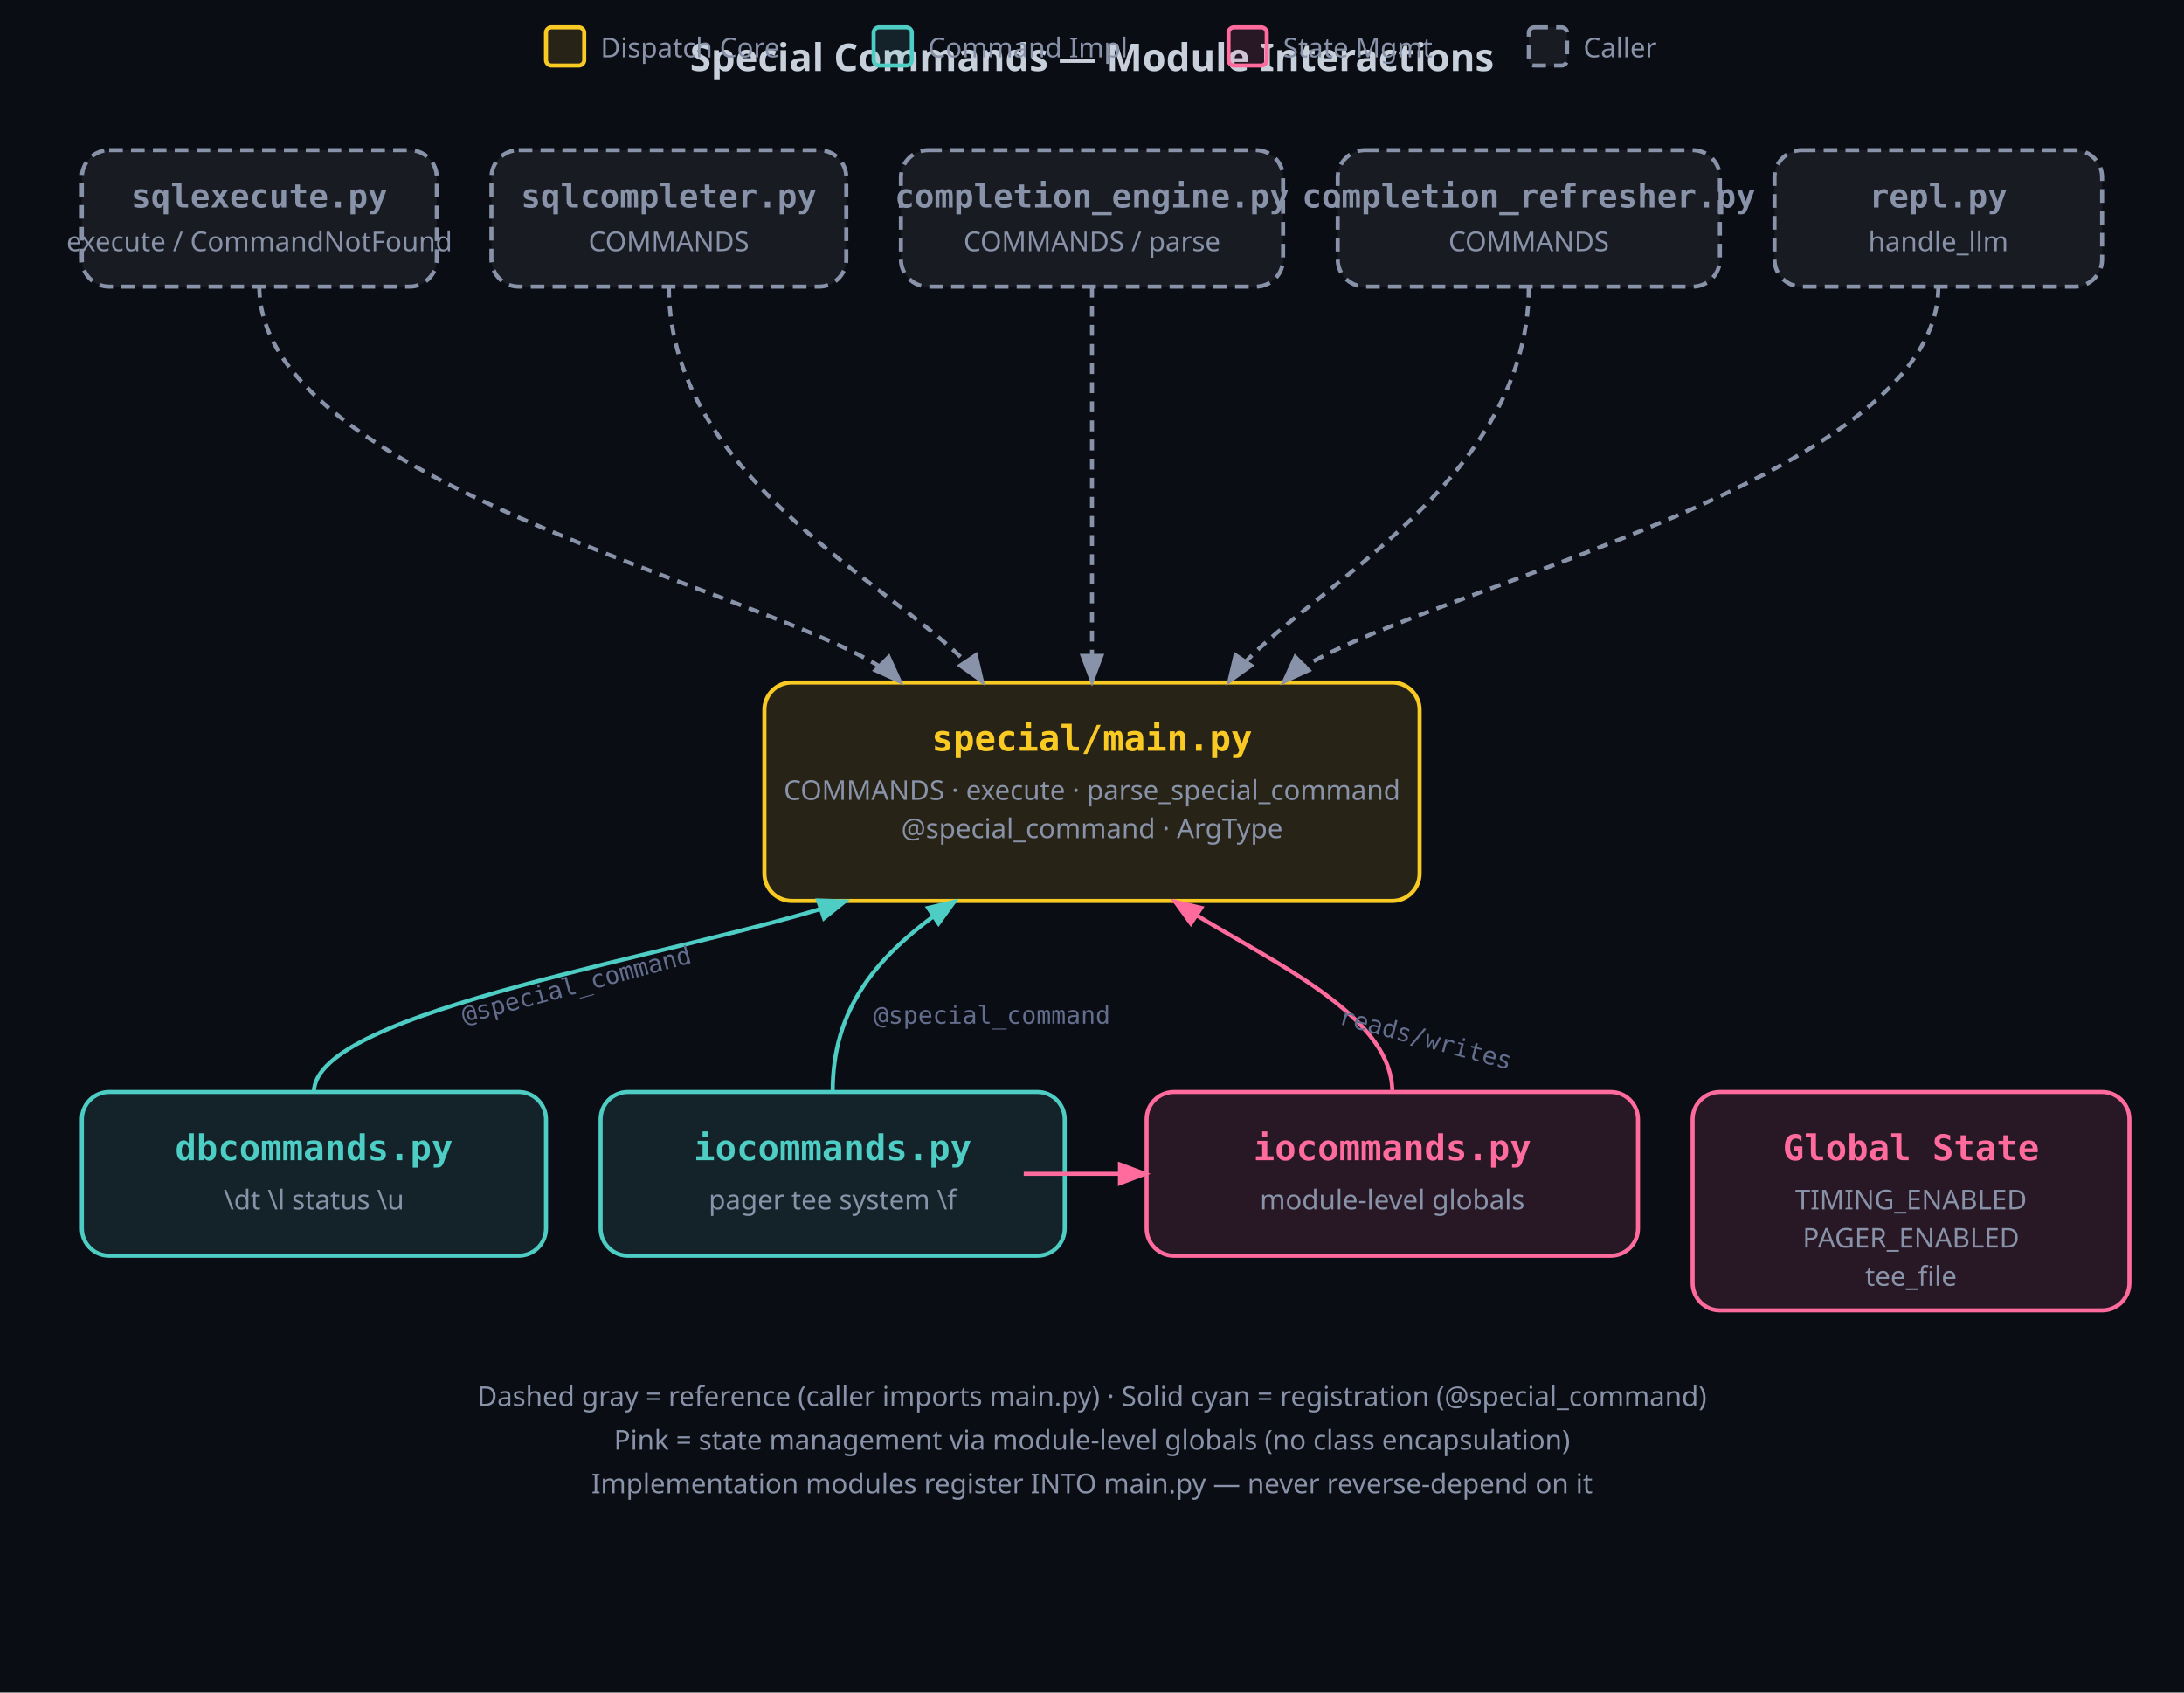
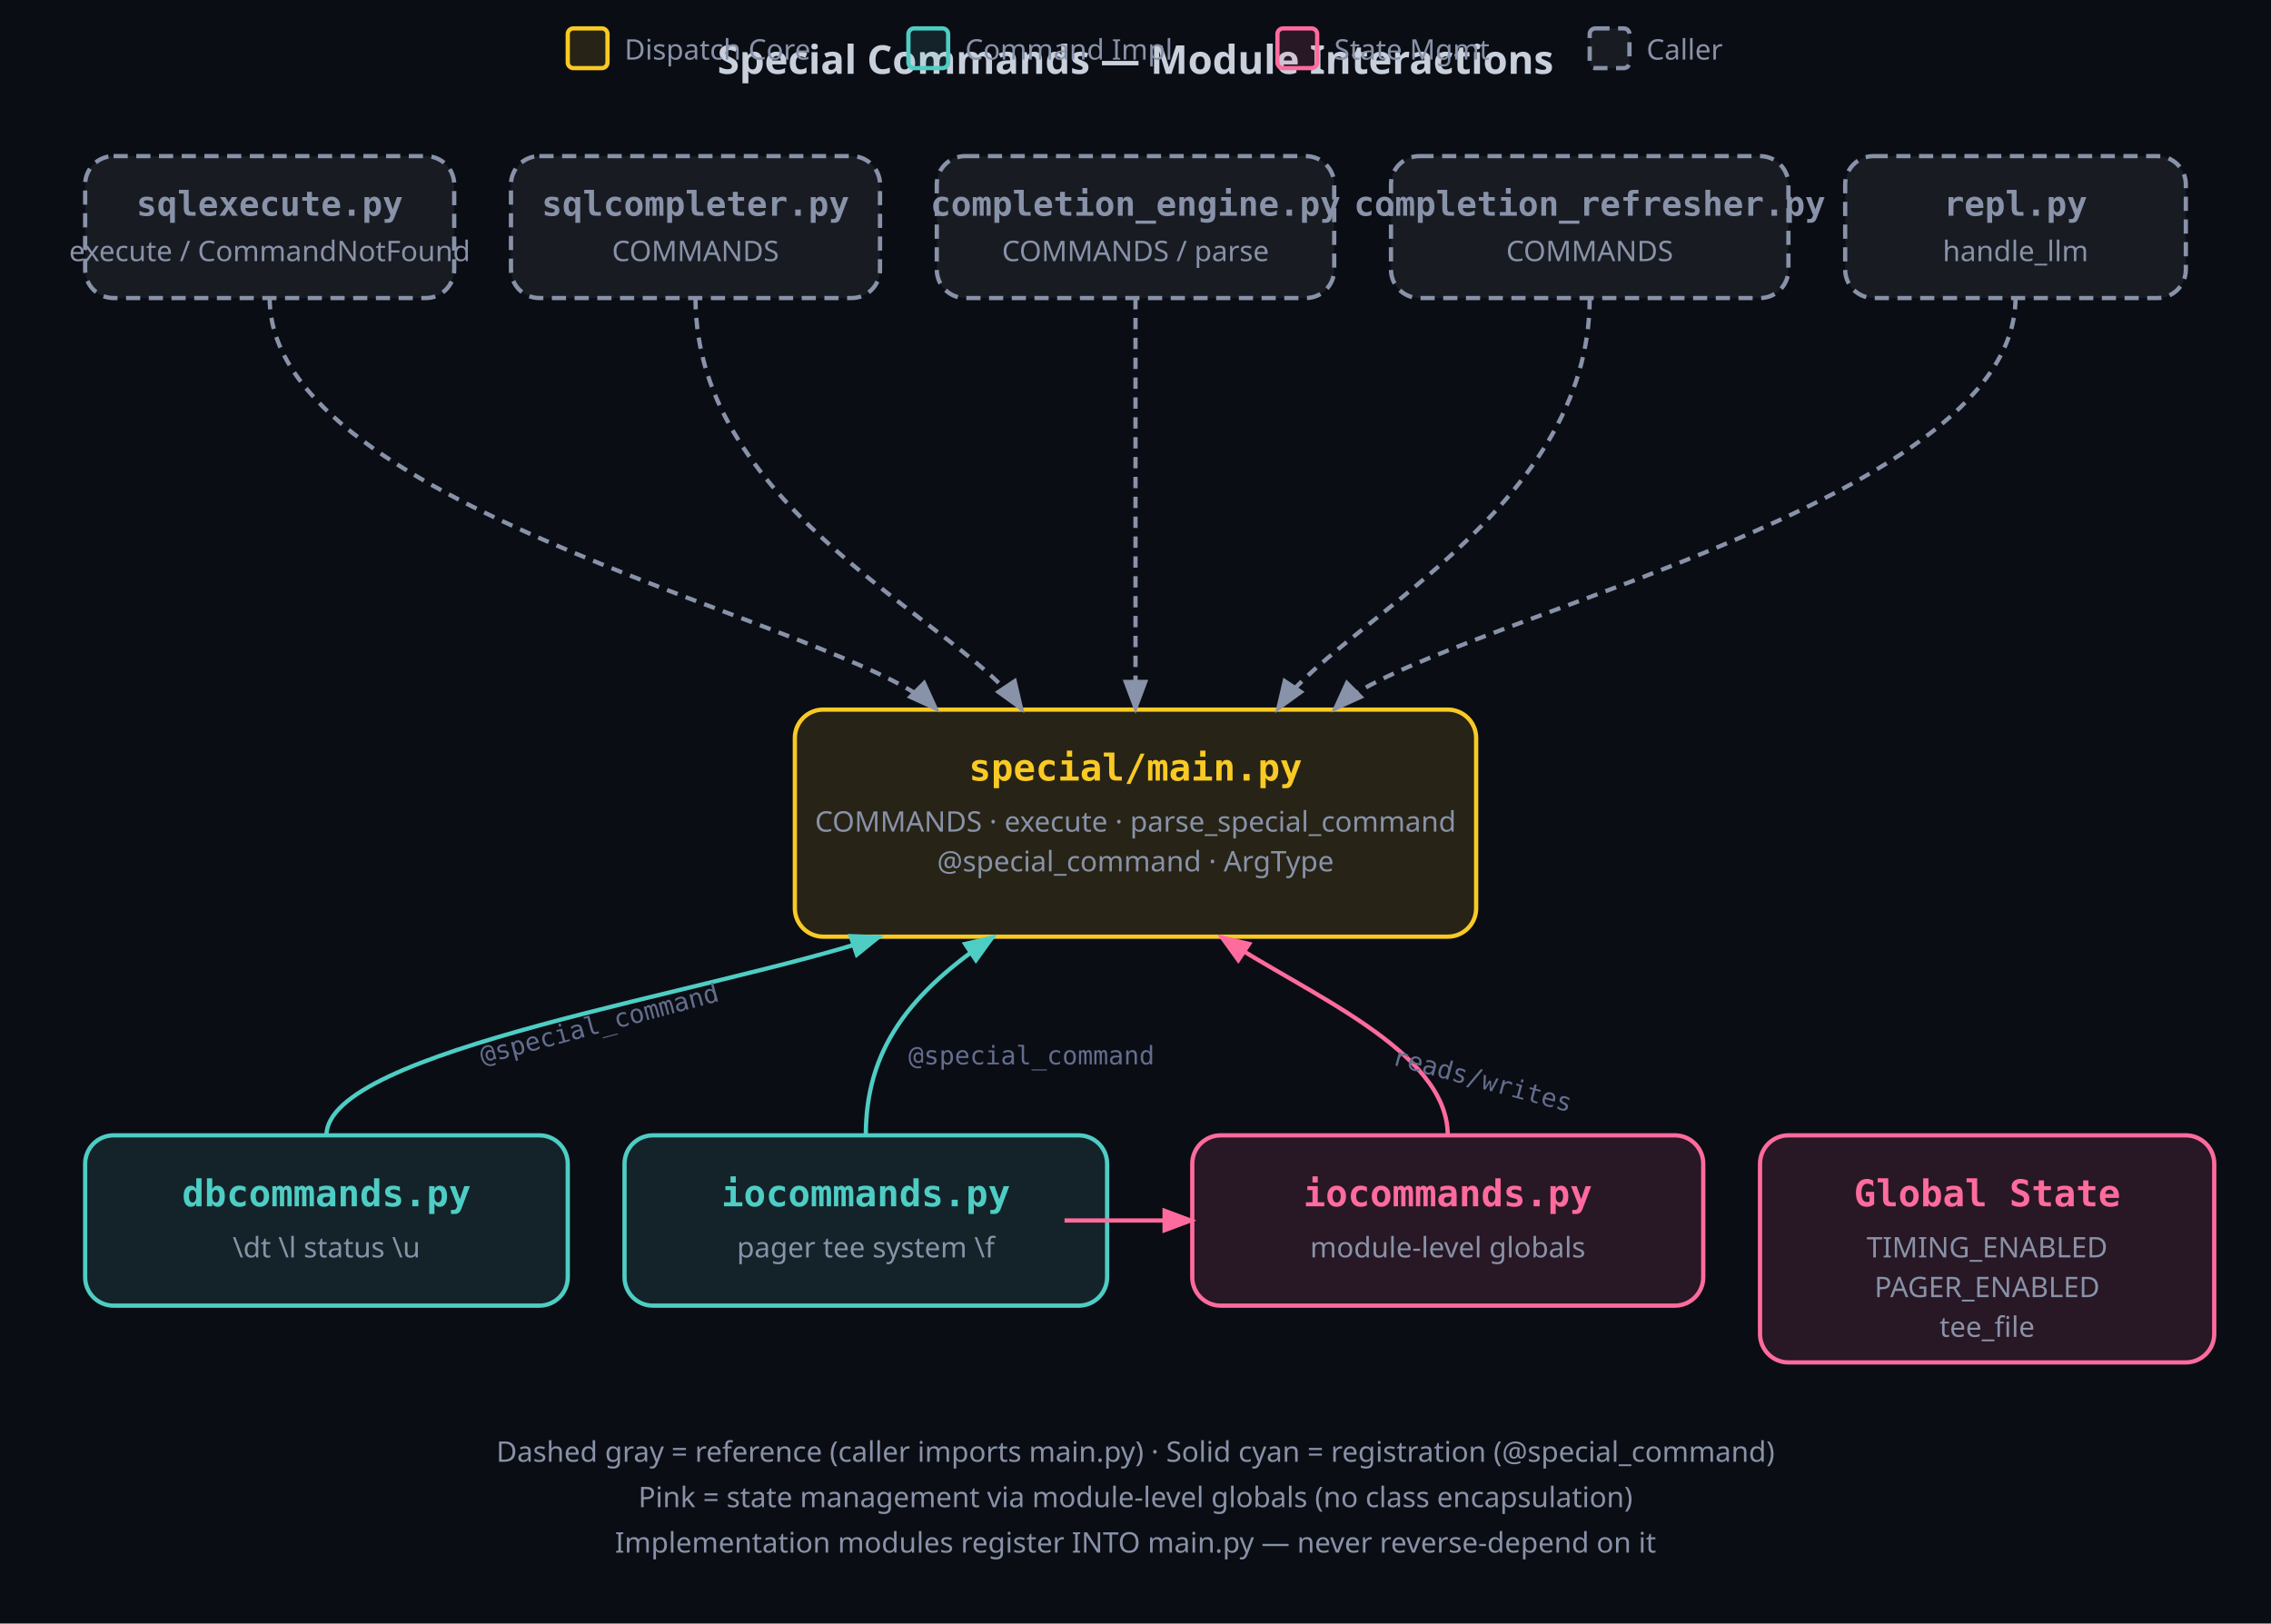
- <svg xmlns="http://www.w3.org/2000/svg" width="800" height="620" viewBox="0 0 800 620">
+ <svg xmlns="http://www.w3.org/2000/svg" width="800" height="572" viewBox="0 0 800 572">
  <style>
    .bg { fill: #0b0d14; }
    .node-core { fill: rgba(249,202,36,0.12); stroke: #f9ca24; stroke-width: 1.5; }
    .node-impl { fill: rgba(78,205,196,0.12); stroke: #4ecdc4; stroke-width: 1.5; }
    .node-state { fill: rgba(255,107,157,0.12); stroke: #ff6b9d; stroke-width: 1.5; }
    .node-caller { fill: rgba(178,190,210,0.08); stroke: #8892a8; stroke-width: 1.5; stroke-dasharray: 5 3; }
    .label-core { fill: #f9ca24; font-family: ui-monospace, monospace; font-size: 13px; font-weight: 600; }
    .label-impl { fill: #4ecdc4; font-family: ui-monospace, monospace; font-size: 13px; font-weight: 600; }
    .label-state { fill: #ff6b9d; font-family: ui-monospace, monospace; font-size: 13px; font-weight: 600; }
    .label-caller { fill: #8892a8; font-family: ui-monospace, monospace; font-size: 12px; font-weight: 600; }
    .sub { fill: #8892a8; font-family: ui-sans-serif, system-ui, sans-serif; font-size: 10px; }
    .arrow-reg { stroke: #4ecdc4; stroke-width: 1.5; fill: none; marker-end: url(#arrow-reg-m); }
    .arrow-ref { stroke: #8892a8; stroke-width: 1.5; fill: none; stroke-dasharray: 4 3; marker-end: url(#arrow-ref-m); }
    .arrow-state { stroke: #ff6b9d; stroke-width: 1.5; fill: none; marker-end: url(#arrow-state-m); }
    .arrow-label { fill: #636e8e; font-family: ui-monospace, monospace; font-size: 9px; }
    .title { fill: #c8d0dc; font-family: ui-sans-serif, system-ui, sans-serif; font-size: 14px; font-weight: 700; }
    .legend-text { fill: #8892a8; font-family: ui-sans-serif, system-ui, sans-serif; font-size: 10px; }
  </style>
  <defs>
    <marker id="arrow-reg-m" markerWidth="8" markerHeight="6" refX="7" refY="3" orient="auto">
      <polygon points="0 0, 8 3, 0 6" fill="#4ecdc4" />
    </marker>
    <marker id="arrow-ref-m" markerWidth="8" markerHeight="6" refX="7" refY="3" orient="auto">
      <polygon points="0 0, 8 3, 0 6" fill="#8892a8" />
    </marker>
    <marker id="arrow-state-m" markerWidth="8" markerHeight="6" refX="7" refY="3" orient="auto">
      <polygon points="0 0, 8 3, 0 6" fill="#ff6b9d" />
    </marker>
  </defs>
-   <rect class="bg" width="800" height="620" />
+   <rect class="bg" width="800" height="572" />
  <text x="400" y="26" text-anchor="middle" class="title">Special Commands — Module Interactions</text>
  <g transform="translate(200, 10)">
    <rect x="0" y="0" width="14" height="14" rx="2" class="node-core" />
    <text x="20" y="11" class="legend-text">Dispatch Core</text>
    <rect x="120" y="0" width="14" height="14" rx="2" class="node-impl" />
    <text x="140" y="11" class="legend-text">Command Impl</text>
    <rect x="250" y="0" width="14" height="14" rx="2" class="node-state" />
    <text x="270" y="11" class="legend-text">State Mgmt</text>
    <rect x="360" y="0" width="14" height="14" rx="2" class="node-caller" />
    <text x="380" y="11" class="legend-text">Caller</text>
  </g>
  <g>
    <rect x="280" y="250" width="240" height="80" rx="10" class="node-core" />
    <text x="400" y="275" text-anchor="middle" class="label-core">special/main.py</text>
    <text x="400" y="293" text-anchor="middle" class="sub">COMMANDS · execute · parse_special_command</text>
    <text x="400" y="307" text-anchor="middle" class="sub">@special_command · ArgType</text>
  </g>
  <g>
    <rect x="30" y="55" width="130" height="50" rx="10" class="node-caller" />
    <text x="95" y="76" text-anchor="middle" class="label-caller">sqlexecute.py</text>
    <text x="95" y="92" text-anchor="middle" class="sub">execute / CommandNotFound</text>
  </g>
  <g>
    <rect x="180" y="55" width="130" height="50" rx="10" class="node-caller" />
    <text x="245" y="76" text-anchor="middle" class="label-caller">sqlcompleter.py</text>
    <text x="245" y="92" text-anchor="middle" class="sub">COMMANDS</text>
  </g>
  <g>
    <rect x="330" y="55" width="140" height="50" rx="10" class="node-caller" />
    <text x="400" y="76" text-anchor="middle" class="label-caller">completion_engine.py</text>
    <text x="400" y="92" text-anchor="middle" class="sub">COMMANDS / parse</text>
  </g>
  <g>
    <rect x="490" y="55" width="140" height="50" rx="10" class="node-caller" />
    <text x="560" y="76" text-anchor="middle" class="label-caller">completion_refresher.py</text>
    <text x="560" y="92" text-anchor="middle" class="sub">COMMANDS</text>
  </g>
  <g>
    <rect x="650" y="55" width="120" height="50" rx="10" class="node-caller" />
    <text x="710" y="76" text-anchor="middle" class="label-caller">repl.py</text>
    <text x="710" y="92" text-anchor="middle" class="sub">handle_llm</text>
  </g>
  <path class="arrow-ref" d="M 95 105 C 95 180, 300 220, 330 250" />
  <path class="arrow-ref" d="M 245 105 C 245 180, 340 220, 360 250" />
  <path class="arrow-ref" d="M 400 105 L 400 250" />
  <path class="arrow-ref" d="M 560 105 C 560 180, 470 220, 450 250" />
  <path class="arrow-ref" d="M 710 105 C 710 180, 500 220, 470 250" />
  <g>
    <rect x="30" y="400" width="170" height="60" rx="10" class="node-impl" />
    <text x="115" y="425" text-anchor="middle" class="label-impl">dbcommands.py</text>
    <text x="115" y="443" text-anchor="middle" class="sub">\dt \l status \u</text>
  </g>
  <g>
    <rect x="220" y="400" width="170" height="60" rx="10" class="node-impl" />
    <text x="305" y="425" text-anchor="middle" class="label-impl">iocommands.py</text>
    <text x="305" y="443" text-anchor="middle" class="sub">pager tee system \f</text>
  </g>
  <path class="arrow-reg" d="M 115 400 C 115 370, 250 350, 310 330" />
  <text x="170" y="375" class="arrow-label" transform="rotate(-15, 170, 375)">@special_command</text>
  <path class="arrow-reg" d="M 305 400 C 305 370, 320 350, 350 330" />
  <text x="320" y="375" class="arrow-label">@special_command</text>
  <g>
    <rect x="420" y="400" width="180" height="60" rx="10" class="node-state" />
    <text x="510" y="425" text-anchor="middle" class="label-state">iocommands.py</text>
    <text x="510" y="443" text-anchor="middle" class="sub">module-level globals</text>
  </g>
  <g>
    <rect x="620" y="400" width="160" height="80" rx="10" class="node-state" />
    <text x="700" y="425" text-anchor="middle" class="label-state">Global State</text>
    <text x="700" y="443" text-anchor="middle" class="sub">TIMING_ENABLED</text>
    <text x="700" y="457" text-anchor="middle" class="sub">PAGER_ENABLED</text>
    <text x="700" y="471" text-anchor="middle" class="sub">tee_file</text>
  </g>
  <path class="arrow-state" d="M 510 400 C 510 370, 460 350, 430 330" />
  <text x="490" y="375" class="arrow-label" transform="rotate(15, 490, 375)">reads/writes</text>
  <path class="arrow-state" d="M 375 430 C 400 430, 410 430, 420 430" />
  <text x="400" y="515" text-anchor="middle" class="sub">Dashed gray = reference (caller imports main.py) · Solid cyan = registration (@special_command)</text>
  <text x="400" y="531" text-anchor="middle" class="sub">Pink = state management via module-level globals (no class encapsulation)</text>
  <text x="400" y="547" text-anchor="middle" class="sub">Implementation modules register INTO main.py — never reverse-depend on it</text>
</svg>
